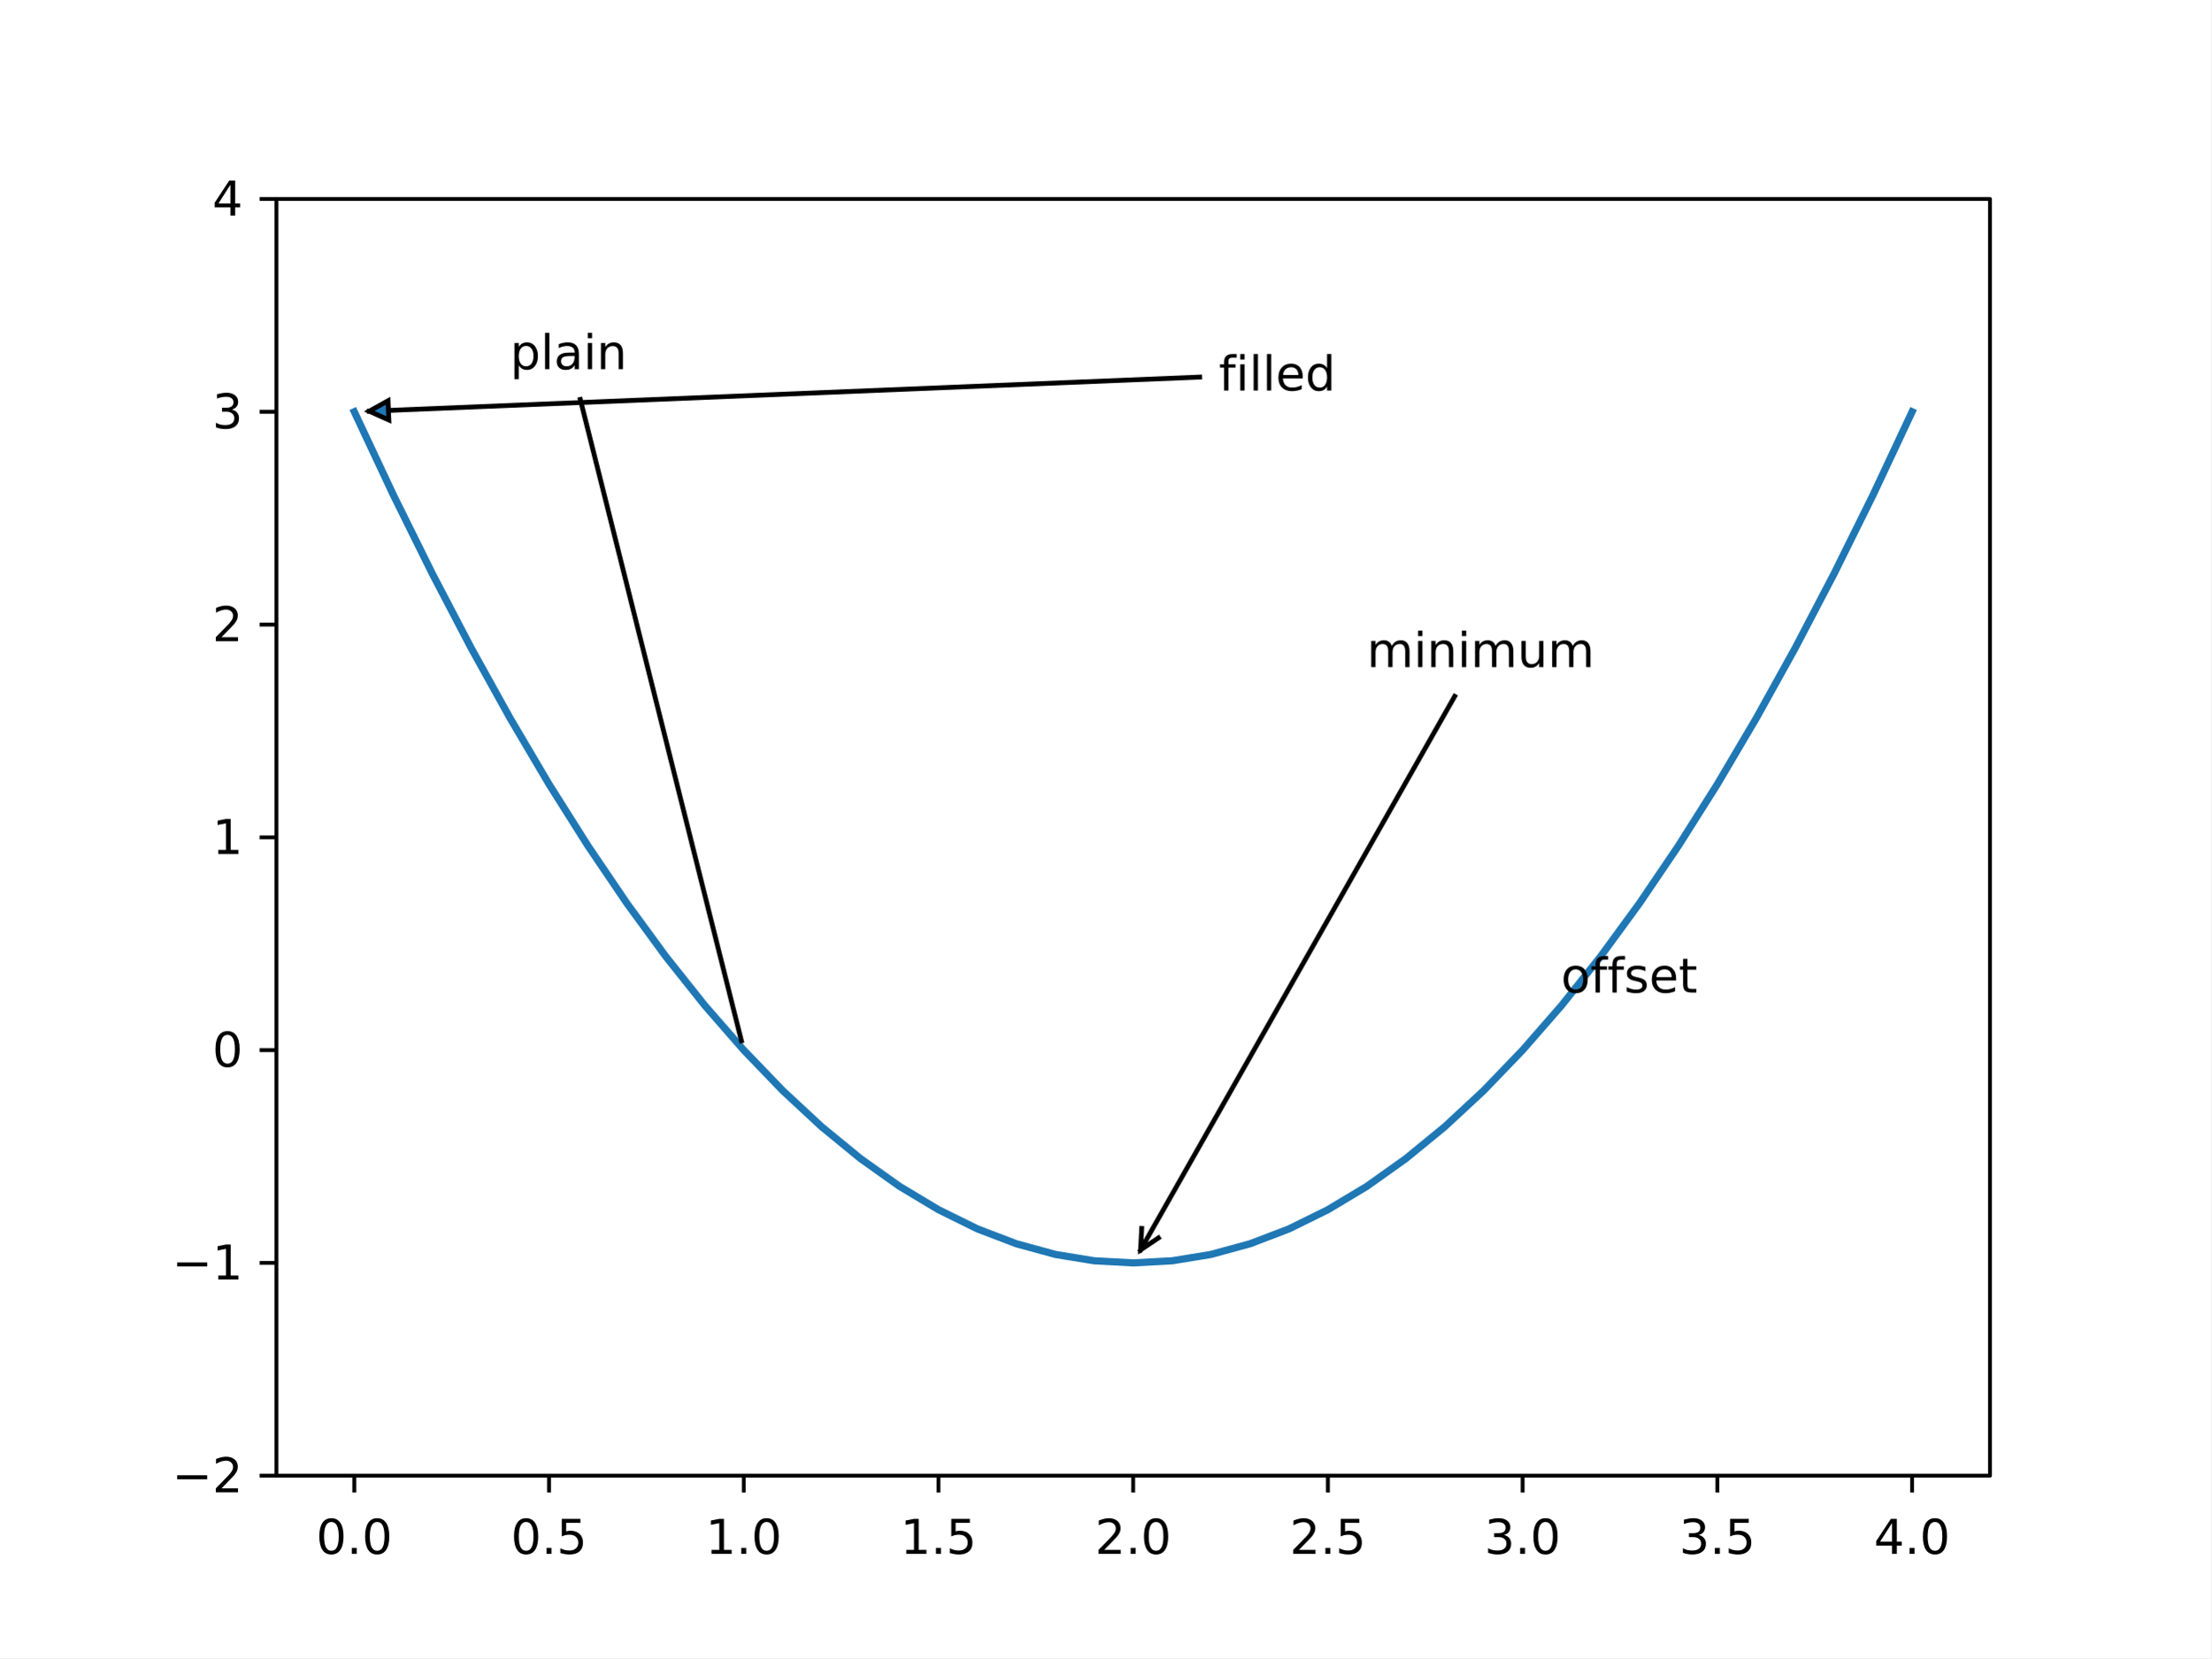
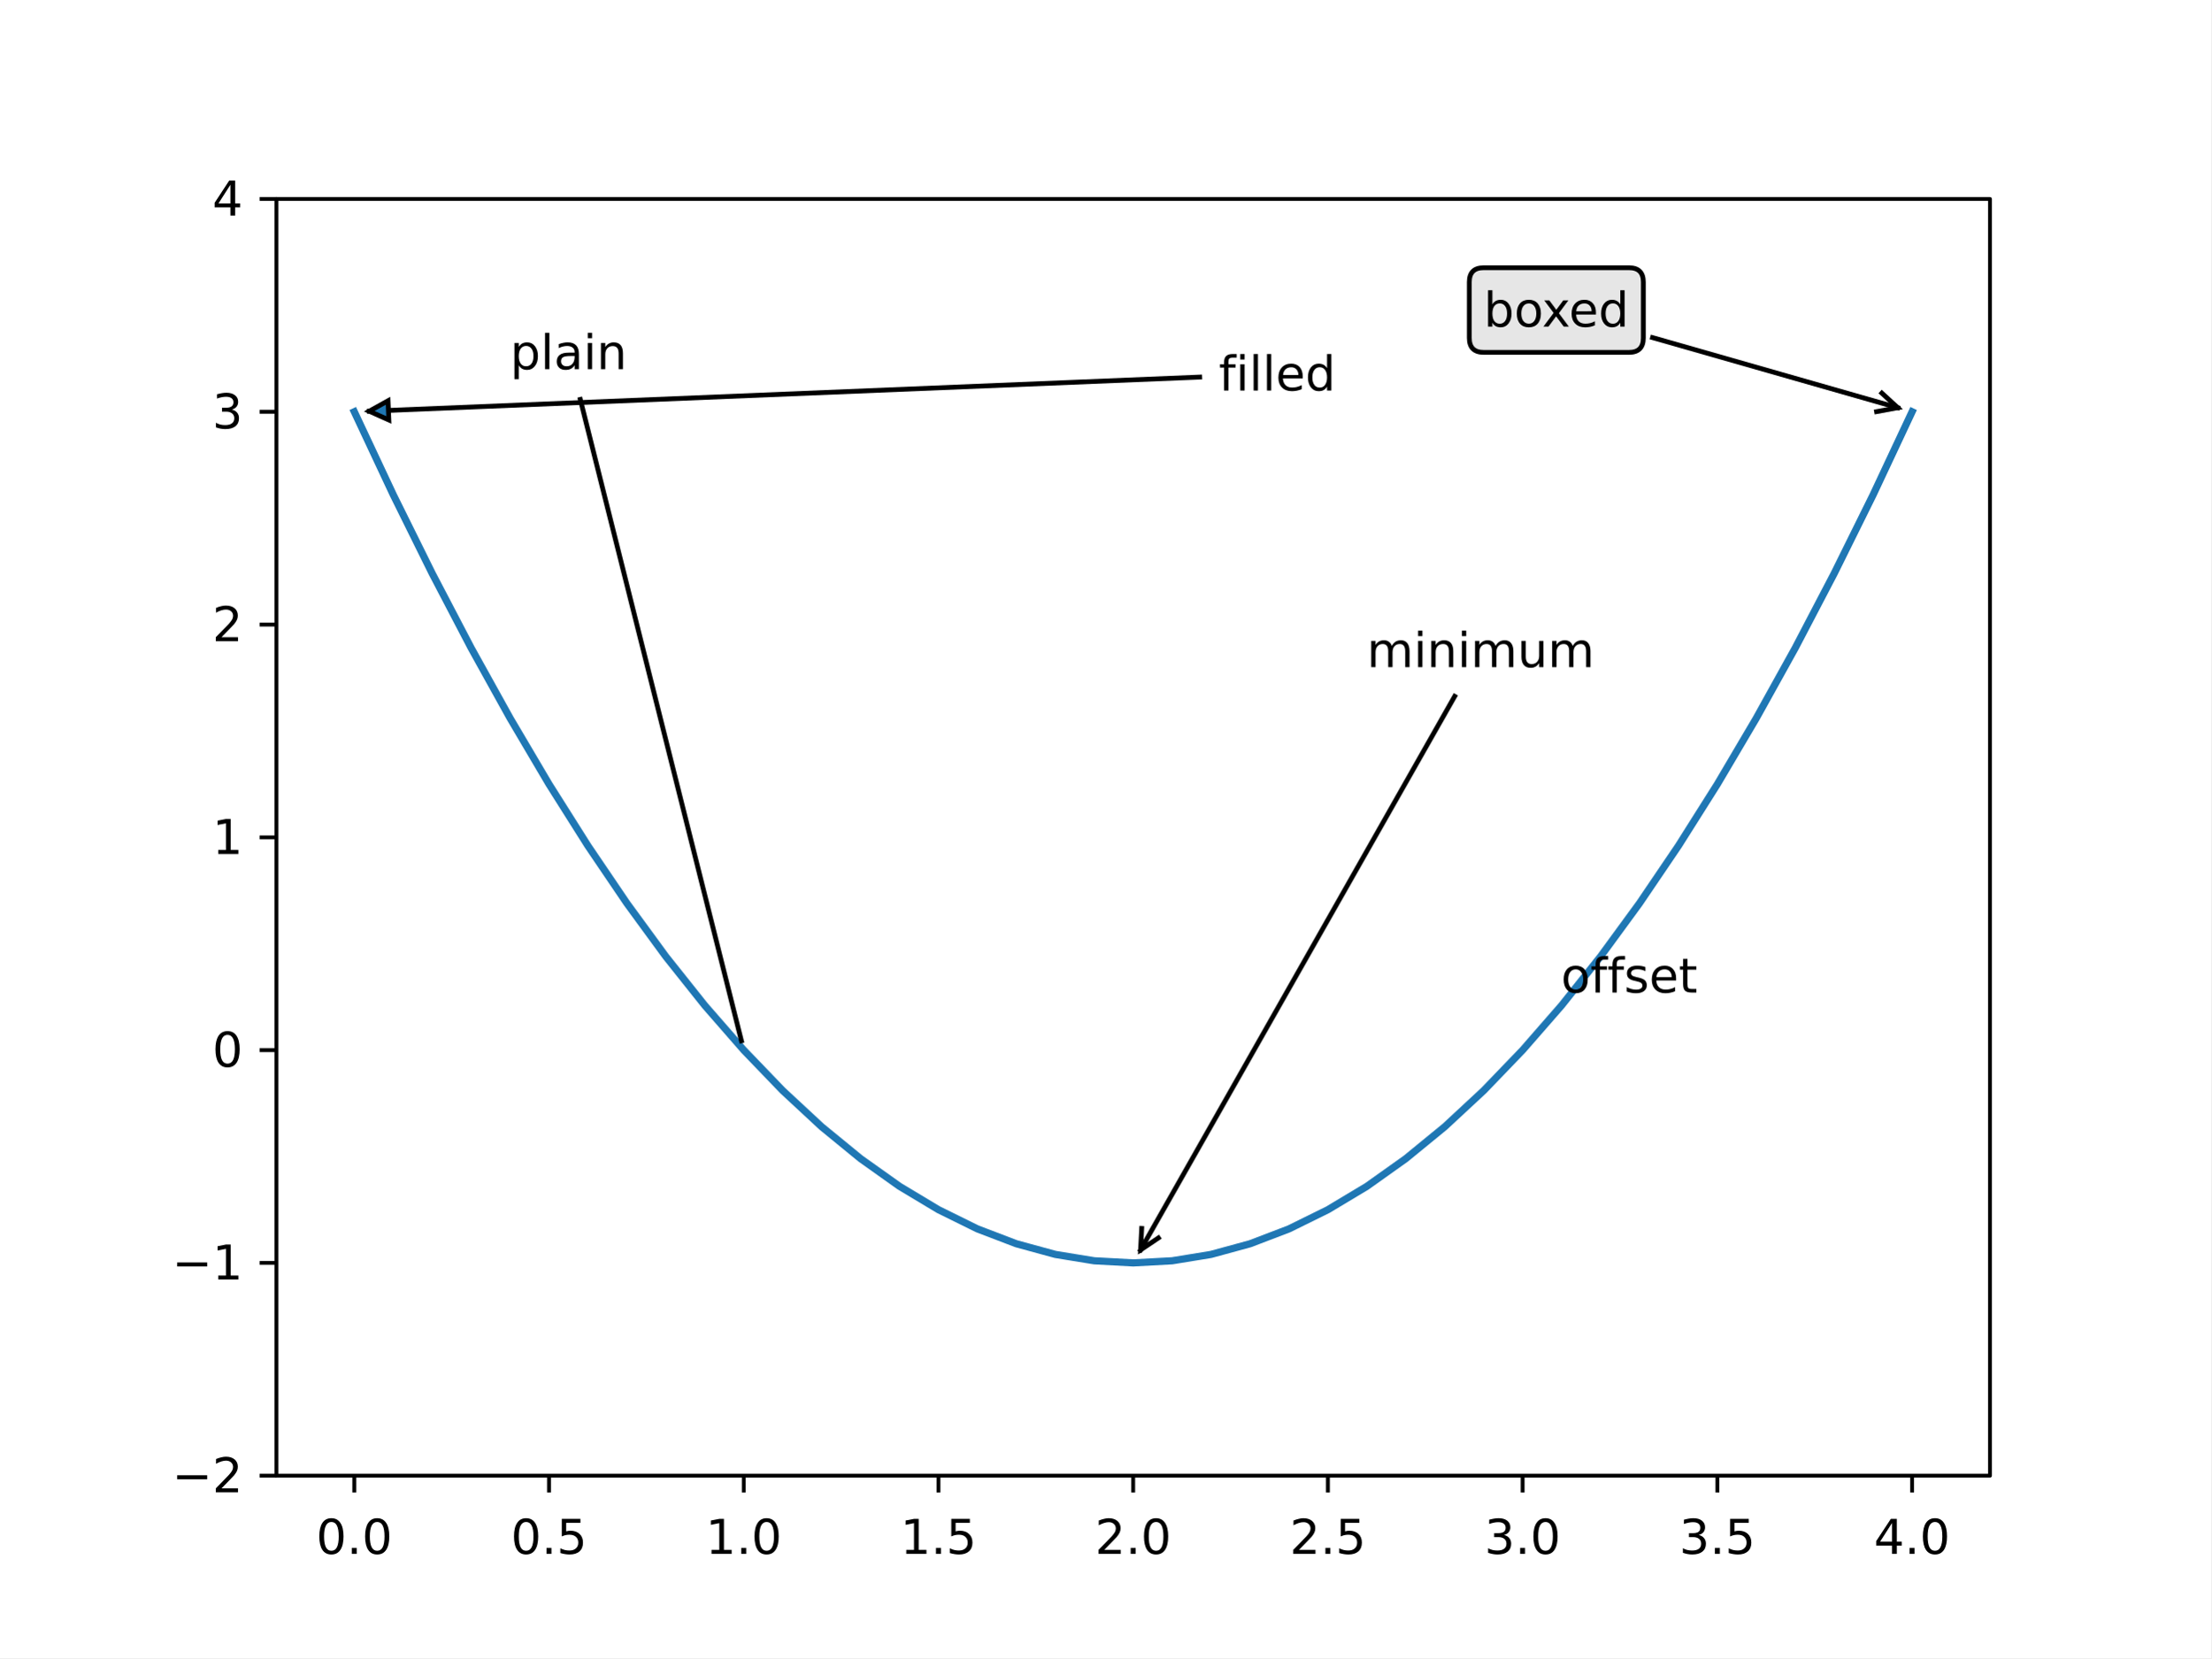
<svg xmlns="http://www.w3.org/2000/svg" width="460.8pt" height="345.6pt" viewBox="0 0 460.8 345.6" version="1.1">
  <defs>
    <clipPath id="p1">
      <rect x="57.6" y="41.47" width="357.12" height="266.11" />
    </clipPath>
  </defs>
  <g id="figure_1">
    <path d="M 0 345.6 L 460.8 345.6 L 460.8 0 L 0 0 z" fill="#ffffff" />
    <g id="axes_1">
      <path d="M 57.6 307.58 L 414.72 307.58 L 414.72 41.47 L 57.6 41.47 z" fill="#ffffff" />
      <g id="line2d_1">
        <path clip-path="url(#p1)" d="M 73.83 85.82 L 81.95 103.12 L 90.07 119.53 L 98.18 135.05 L 106.3 149.69 L 114.41 163.44 L 122.53 176.3 L 130.65 188.28 L 138.76 199.37 L 146.88 209.57 L 155 218.88 L 163.11 227.31 L 171.23 234.85 L 179.35 241.5 L 187.46 247.27 L 195.58 252.14 L 203.69 256.14 L 211.81 259.24 L 219.93 261.46 L 228.04 262.79 L 236.16 263.23 L 244.28 262.79 L 252.39 261.46 L 260.51 259.24 L 268.63 256.14 L 276.74 252.14 L 284.86 247.27 L 292.97 241.5 L 301.09 234.85 L 309.21 227.31 L 317.32 218.88 L 325.44 209.57 L 333.56 199.37 L 341.67 188.28 L 349.79 176.3 L 357.91 163.44 L 366.02 149.69 L 374.14 135.05 L 382.25 119.53 L 390.37 103.12 L 398.49 85.82" fill="none" stroke="#1f77b4" stroke-width="1.5" stroke-linecap="square" stroke-linejoin="round" />
      </g>
      <g id="annotation-arrow_1">
        <path d="M 303.16 145.14 L 237.7 260.52" fill="none" stroke="#000000" stroke-width="1" stroke-linecap="square" />
        <path d="M 241.41 258.03 L 237.7 260.52 L 237.93 256.05" fill="none" stroke="#000000" stroke-width="1" stroke-linecap="square" />
      </g>
      <g id="text_1">
        <path d="M 290.06 134.63 Q 290.4 134.02 290.86 133.73 Q 291.33 133.45 291.97 133.45 Q 292.82 133.45 293.29 134.05 Q 293.75 134.64 293.75 135.75 L 293.75 139.05 L 292.85 139.05 L 292.85 135.77 Q 292.85 134.99 292.57 134.61 Q 292.29 134.23 291.72 134.23 Q 291.02 134.23 290.62 134.69 Q 290.21 135.15 290.21 135.96 L 290.21 139.05 L 289.31 139.05 L 289.31 135.77 Q 289.31 134.98 289.03 134.61 Q 288.75 134.23 288.17 134.23 Q 287.48 134.23 287.07 134.7 Q 286.67 135.16 286.67 135.96 L 286.67 139.05 L 285.77 139.05 L 285.77 133.58 L 286.67 133.58 L 286.67 134.43 Q 286.98 133.92 287.41 133.69 Q 287.84 133.45 288.43 133.45 Q 289.02 133.45 289.44 133.75 Q 289.86 134.05 290.06 134.63 z M 295.54 133.58 L 296.44 133.58 L 296.44 139.05 L 295.54 139.05 L 295.54 133.58 M 295.54 131.45 L 296.44 131.45 L 296.44 132.59 L 295.54 132.59 L 295.54 131.45 z M 302.87 135.75 L 302.87 139.05 L 301.97 139.05 L 301.97 135.77 Q 301.97 135 301.66 134.61 Q 301.36 134.23 300.76 134.23 Q 300.03 134.23 299.61 134.69 Q 299.19 135.15 299.19 135.96 L 299.19 139.05 L 298.29 139.05 L 298.29 133.58 L 299.19 133.58 L 299.19 134.43 Q 299.51 133.93 299.95 133.69 Q 300.39 133.45 300.96 133.45 Q 301.9 133.45 302.38 134.03 Q 302.87 134.61 302.87 135.75 z M 304.66 133.58 L 305.56 133.58 L 305.56 139.05 L 304.66 139.05 L 304.66 133.58 M 304.66 131.45 L 305.56 131.45 L 305.56 132.59 L 304.66 132.59 L 304.66 131.45 z M 311.69 134.63 Q 312.03 134.02 312.5 133.73 Q 312.97 133.45 313.6 133.45 Q 314.46 133.45 314.92 134.05 Q 315.39 134.64 315.39 135.75 L 315.39 139.05 L 314.48 139.05 L 314.48 135.77 Q 314.48 134.99 314.2 134.61 Q 313.93 134.23 313.35 134.23 Q 312.66 134.23 312.25 134.69 Q 311.85 135.15 311.85 135.96 L 311.85 139.05 L 310.94 139.05 L 310.94 135.77 Q 310.94 134.98 310.66 134.61 Q 310.39 134.23 309.8 134.23 Q 309.12 134.23 308.71 134.7 Q 308.31 135.16 308.31 135.96 L 308.31 139.05 L 307.4 139.05 L 307.4 133.58 L 308.31 133.58 L 308.31 134.43 Q 308.61 133.92 309.04 133.69 Q 309.47 133.45 310.06 133.45 Q 310.66 133.45 311.07 133.75 Q 311.49 134.05 311.69 134.63 z M 317.08 136.89 L 317.08 133.58 L 317.98 133.58 L 317.98 136.85 Q 317.98 137.63 318.29 138.02 Q 318.59 138.41 319.19 138.41 Q 319.92 138.41 320.34 137.94 Q 320.77 137.48 320.77 136.68 L 320.77 133.58 L 321.66 133.58 L 321.66 139.05 L 320.77 139.05 L 320.77 138.21 Q 320.44 138.7 320 138.95 Q 319.57 139.19 319 139.19 Q 318.06 139.19 317.57 138.6 Q 317.08 138.02 317.08 136.89 M 319.35 133.45 L 319.35 133.45 z M 327.77 134.63 Q 328.11 134.02 328.58 133.73 Q 329.05 133.45 329.68 133.45 Q 330.54 133.45 331 134.05 Q 331.46 134.64 331.46 135.75 L 331.46 139.05 L 330.56 139.05 L 330.56 135.77 Q 330.56 134.99 330.28 134.61 Q 330 134.23 329.43 134.23 Q 328.74 134.23 328.33 134.69 Q 327.92 135.15 327.92 135.96 L 327.92 139.05 L 327.02 139.05 L 327.02 135.77 Q 327.02 134.98 326.74 134.61 Q 326.46 134.23 325.88 134.23 Q 325.2 134.23 324.79 134.7 Q 324.38 135.16 324.38 135.96 L 324.38 139.05 L 323.48 139.05 L 323.48 133.58 L 324.38 133.58 L 324.38 134.43 Q 324.69 133.92 325.12 133.69 Q 325.55 133.45 326.14 133.45 Q 326.74 133.45 327.15 133.75 Q 327.57 134.05 327.77 134.63 z" fill="#000000" />
      </g>
      <g id="annotation-arrow_2">
        <path d="M 250.02 78.59 L 76.95 85.7" fill="none" stroke="#000000" stroke-width="1" stroke-linecap="square" />
        <path d="M 81.03 87.53 L 76.95 85.7 L 80.86 83.53 z" fill="#1f77b4" stroke="#000000" stroke-width="1" stroke-linecap="square" />
      </g>
      <g id="text_2">
        <path d="M 257.73 73.79 L 257.73 74.54 L 256.87 74.54 Q 256.38 74.54 256.19 74.73 Q 256.01 74.93 256.01 75.44 L 256.01 75.92 L 257.49 75.92 L 257.49 76.62 L 256.01 76.62 L 256.01 81.39 L 255.1 81.39 L 255.1 76.62 L 254.25 76.62 L 254.25 75.92 L 255.1 75.92 L 255.1 75.54 Q 255.1 74.63 255.53 74.21 Q 255.95 73.79 256.88 73.79 L 257.73 73.79 z M 258.48 75.92 L 259.38 75.92 L 259.38 81.39 L 258.48 81.39 L 258.48 75.92 M 258.48 73.79 L 259.38 73.79 L 259.38 74.93 L 258.48 74.93 L 258.48 73.79 z M 261.26 73.79 L 262.16 73.79 L 262.16 81.39 L 261.26 81.39 L 261.26 73.79 z M 264.04 73.79 L 264.93 73.79 L 264.93 81.39 L 264.04 81.39 L 264.04 73.79 z M 271.49 78.43 L 271.49 78.87 L 267.36 78.87 Q 267.42 79.8 267.92 80.29 Q 268.42 80.77 269.31 80.77 Q 269.83 80.77 270.31 80.64 Q 270.8 80.51 271.28 80.26 L 271.28 81.11 Q 270.8 81.32 270.29 81.42 Q 269.78 81.53 269.26 81.53 Q 267.95 81.53 267.18 80.77 Q 266.42 80.01 266.42 78.71 Q 266.42 77.37 267.15 76.58 Q 267.87 75.79 269.1 75.79 Q 270.21 75.79 270.85 76.5 Q 271.49 77.21 271.49 78.43 M 270.59 78.17 Q 270.58 77.43 270.18 76.99 Q 269.78 76.55 269.11 76.55 Q 268.36 76.55 267.91 76.97 Q 267.46 77.4 267.39 78.17 L 270.59 78.17 z M 276.56 76.75 L 276.56 73.79 L 277.46 73.79 L 277.46 81.39 L 276.56 81.39 L 276.56 80.57 Q 276.28 81.06 275.85 81.3 Q 275.42 81.53 274.81 81.53 Q 273.82 81.53 273.2 80.74 Q 272.58 79.95 272.58 78.66 Q 272.58 77.37 273.2 76.58 Q 273.82 75.79 274.81 75.79 Q 275.42 75.79 275.85 76.03 Q 276.28 76.26 276.56 76.75 M 273.5 78.66 Q 273.5 79.65 273.91 80.22 Q 274.32 80.78 275.03 80.78 Q 275.74 80.78 276.15 80.22 Q 276.56 79.65 276.56 78.66 Q 276.56 77.67 276.15 77.11 Q 275.74 76.54 275.03 76.54 Q 274.32 76.54 273.91 77.11 Q 273.5 77.67 273.5 78.66 z" fill="#000000" />
      </g>
      <g id="annotation-arrow_3">
        <path d="M 120.93 83.25 L 154.51 216.94" fill="none" stroke="#000000" stroke-width="1" stroke-linecap="square" />
      </g>
      <g id="text_3">
        <path d="M 108.11 76.13 L 108.11 79.03 L 107.21 79.03 L 107.21 71.48 L 108.11 71.48 L 108.11 72.31 Q 108.39 71.83 108.82 71.59 Q 109.26 71.35 109.86 71.35 Q 110.85 71.35 111.47 72.14 Q 112.1 72.94 112.1 74.22 Q 112.1 75.51 111.47 76.3 Q 110.85 77.1 109.86 77.1 Q 109.26 77.1 108.82 76.86 Q 108.39 76.62 108.11 76.13 M 111.17 74.22 Q 111.17 73.23 110.76 72.67 Q 110.35 72.1 109.64 72.1 Q 108.93 72.1 108.51 72.67 Q 108.11 73.23 108.11 74.22 Q 108.11 75.22 108.51 75.78 Q 108.93 76.34 109.64 76.34 Q 110.35 76.34 110.76 75.78 Q 111.17 75.22 111.17 74.22 z M 113.59 69.36 L 114.49 69.36 L 114.49 76.95 L 113.59 76.95 L 113.59 69.36 z M 118.85 74.2 Q 117.76 74.2 117.34 74.45 Q 116.92 74.7 116.92 75.3 Q 116.92 75.78 117.24 76.06 Q 117.55 76.34 118.1 76.34 Q 118.84 76.34 119.29 75.82 Q 119.75 75.28 119.75 74.4 L 119.75 74.2 L 118.85 74.2 M 120.64 73.83 L 120.64 76.95 L 119.75 76.95 L 119.75 76.12 Q 119.44 76.62 118.98 76.86 Q 118.52 77.1 117.86 77.1 Q 117.02 77.1 116.52 76.63 Q 116.02 76.15 116.02 75.36 Q 116.02 74.44 116.64 73.97 Q 117.26 73.5 118.49 73.5 L 119.75 73.5 L 119.75 73.41 Q 119.75 72.79 119.34 72.46 Q 118.93 72.11 118.19 72.11 Q 117.72 72.11 117.28 72.23 Q 116.84 72.34 116.43 72.56 L 116.43 71.73 Q 116.92 71.54 117.38 71.45 Q 117.85 71.35 118.29 71.35 Q 119.47 71.35 120.06 71.97 Q 120.64 72.58 120.64 73.83 z M 122.49 71.48 L 123.39 71.48 L 123.39 76.95 L 122.49 76.95 L 122.49 71.48 M 122.49 69.36 L 123.39 69.36 L 123.39 70.49 L 122.49 70.49 L 122.49 69.36 z M 129.82 73.65 L 129.82 76.95 L 128.92 76.95 L 128.92 73.68 Q 128.92 72.91 128.62 72.52 Q 128.31 72.13 127.71 72.13 Q 126.98 72.13 126.56 72.6 Q 126.14 73.06 126.14 73.86 L 126.14 76.95 L 125.24 76.95 L 125.24 71.48 L 126.14 71.48 L 126.14 72.33 Q 126.46 71.84 126.9 71.6 Q 127.34 71.35 127.91 71.35 Q 128.85 71.35 129.34 71.94 Q 129.82 72.52 129.82 73.65 z" fill="#000000" />
      </g>
      <g id="text_4">
        <path d="M 328.39 202.04 Q 327.66 202.04 327.24 202.61 Q 326.82 203.17 326.82 204.15 Q 326.82 205.13 327.24 205.7 Q 327.66 206.26 328.39 206.26 Q 329.1 206.26 329.52 205.69 Q 329.94 205.13 329.94 204.15 Q 329.94 203.18 329.52 202.61 Q 329.1 202.04 328.39 202.04 M 328.39 201.28 Q 329.56 201.28 330.23 202.04 Q 330.89 202.8 330.89 204.15 Q 330.89 205.49 330.23 206.26 Q 329.56 207.02 328.39 207.02 Q 327.21 207.02 326.54 206.26 Q 325.88 205.49 325.88 204.15 Q 325.88 202.8 326.54 202.04 Q 327.21 201.28 328.39 201.28 z M 335.15 199.28 L 335.15 200.03 L 334.29 200.03 Q 333.81 200.03 333.62 200.22 Q 333.43 200.42 333.43 200.93 L 333.43 201.41 L 334.91 201.41 L 334.91 202.11 L 333.43 202.11 L 333.43 206.88 L 332.53 206.88 L 332.53 202.11 L 331.67 202.11 L 331.67 201.41 L 332.53 201.41 L 332.53 201.03 Q 332.53 200.12 332.96 199.7 Q 333.38 199.28 334.3 199.28 L 335.15 199.28 z M 338.67 199.28 L 338.67 200.03 L 337.81 200.03 Q 337.33 200.03 337.14 200.22 Q 336.95 200.42 336.95 200.93 L 336.95 201.41 L 338.43 201.41 L 338.43 202.11 L 336.95 202.11 L 336.95 206.88 L 336.05 206.88 L 336.05 202.11 L 335.19 202.11 L 335.19 201.41 L 336.05 201.41 L 336.05 201.03 Q 336.05 200.12 336.48 199.7 Q 336.9 199.28 337.82 199.28 L 338.67 199.28 z M 342.91 201.57 L 342.91 202.42 Q 342.53 202.23 342.12 202.13 Q 341.71 202.03 341.27 202.03 Q 340.6 202.03 340.27 202.24 Q 339.93 202.44 339.93 202.85 Q 339.93 203.16 340.17 203.34 Q 340.41 203.52 341.13 203.68 L 341.44 203.75 Q 342.4 203.96 342.8 204.33 Q 343.2 204.7 343.2 205.37 Q 343.2 206.13 342.6 206.58 Q 342 207.02 340.94 207.02 Q 340.5 207.02 340.03 206.94 Q 339.55 206.85 339.02 206.68 L 339.02 205.75 Q 339.52 206.01 340.01 206.14 Q 340.49 206.27 340.96 206.27 Q 341.6 206.27 341.94 206.05 Q 342.28 205.84 342.28 205.44 Q 342.28 205.07 342.03 204.88 Q 341.79 204.68 340.95 204.5 L 340.64 204.43 Q 339.81 204.25 339.43 203.89 Q 339.06 203.53 339.06 202.89 Q 339.06 202.12 339.61 201.7 Q 340.16 201.28 341.16 201.28 Q 341.66 201.28 342.1 201.35 Q 342.54 201.43 342.91 201.57 z M 349.31 203.92 L 349.31 204.36 L 345.18 204.36 Q 345.24 205.29 345.74 205.78 Q 346.24 206.26 347.14 206.26 Q 347.65 206.26 348.14 206.13 Q 348.62 206.01 349.1 205.75 L 349.1 206.6 Q 348.62 206.81 348.11 206.91 Q 347.6 207.02 347.08 207.02 Q 345.77 207.02 345.01 206.26 Q 344.24 205.5 344.24 204.2 Q 344.24 202.86 344.97 202.07 Q 345.69 201.28 346.93 201.28 Q 348.03 201.28 348.67 201.99 Q 349.31 202.7 349.31 203.92 M 348.41 203.66 Q 348.4 202.92 348 202.48 Q 347.6 202.04 346.93 202.04 Q 346.18 202.04 345.73 202.47 Q 345.28 202.89 345.21 203.66 L 348.41 203.66 z M 351.68 199.86 L 351.68 201.41 L 353.53 201.41 L 353.53 202.11 L 351.68 202.11 L 351.68 205.08 Q 351.68 205.75 351.86 205.94 Q 352.04 206.13 352.6 206.13 L 353.53 206.13 L 353.53 206.88 L 352.6 206.88 Q 351.56 206.88 351.17 206.49 Q 350.77 206.1 350.77 205.08 L 350.77 202.11 L 350.11 202.11 L 350.11 201.41 L 350.77 201.41 L 350.77 199.86 L 351.68 199.86 z" fill="#000000" />
+       </g>
+       <g id="annotation-arrow_4">
+         <path d="M 344.4 70.36 L 395.49 84.97" fill="none" stroke="#000000" stroke-width="1" stroke-linecap="square" />
+         <path d="M 392.19 81.94 L 395.49 84.97 L 391.09 85.79" fill="none" stroke="#000000" stroke-width="1" stroke-linecap="square" />
+       </g>
+       <g id="annotation-bbox_1">
+         <path d="M 309.21 73.44 L 339.48 73.44 Q 342.48 73.44 342.48 70.44 L 342.48 58.8 Q 342.48 55.8 339.48 55.8 L 309.21 55.8 Q 306.21 55.8 306.21 58.8 L 306.21 70.44 Q 306.21 73.44 309.21 73.44 z" fill="#e6e6e6" stroke="#000000" stroke-width="1" stroke-linejoin="round" />
+       </g>
+       <g id="text_5">
+         <path d="M 314.08 65.35 Q 314.08 64.36 313.67 63.8 Q 313.26 63.23 312.55 63.23 Q 311.83 63.23 311.42 63.8 Q 311.02 64.36 311.02 65.35 Q 311.02 66.34 311.42 66.91 Q 311.83 67.47 312.55 67.47 Q 313.26 67.47 313.67 66.91 Q 314.08 66.34 314.08 65.35 M 311.02 63.44 Q 311.3 62.96 311.73 62.72 Q 312.17 62.48 312.77 62.48 Q 313.76 62.48 314.38 63.27 Q 315.01 64.06 315.01 65.35 Q 315.01 66.64 314.38 67.43 Q 313.76 68.22 312.77 68.22 Q 312.17 68.22 311.73 67.99 Q 311.3 67.75 311.02 67.26 L 311.02 68.08 L 310.12 68.08 L 310.12 60.49 L 311.02 60.49 L 311.02 63.44 z M 318.62 63.24 Q 317.89 63.24 317.47 63.81 Q 317.05 64.37 317.05 65.35 Q 317.05 66.34 317.47 66.9 Q 317.89 67.46 318.62 67.46 Q 319.33 67.46 319.75 66.9 Q 320.17 66.33 320.17 65.35 Q 320.17 64.38 319.75 63.82 Q 319.33 63.24 318.62 63.24 M 318.62 62.48 Q 319.79 62.48 320.46 63.24 Q 321.13 64.01 321.13 65.35 Q 321.13 66.7 320.46 67.46 Q 319.79 68.22 318.62 68.22 Q 317.44 68.22 316.77 67.46 Q 316.11 66.7 316.11 65.35 Q 316.11 64.01 316.77 63.24 Q 317.44 62.48 318.62 62.48 z M 326.85 62.61 L 324.88 65.28 L 326.96 68.08 L 325.9 68.08 L 324.3 65.93 L 322.71 68.08 L 321.65 68.08 L 323.78 65.22 L 321.83 62.61 L 322.89 62.61 L 324.34 64.56 L 325.79 62.61 L 326.85 62.61 z M 332.6 65.12 L 332.6 65.56 L 328.47 65.56 Q 328.52 66.49 329.02 66.98 Q 329.52 67.46 330.42 67.46 Q 330.94 67.46 331.42 67.34 Q 331.91 67.21 332.39 66.96 L 332.39 67.8 Q 331.9 68.01 331.39 68.12 Q 330.89 68.22 330.36 68.22 Q 329.06 68.22 328.29 67.46 Q 327.53 66.7 327.53 65.4 Q 327.53 64.06 328.25 63.27 Q 328.98 62.48 330.21 62.48 Q 331.31 62.48 331.95 63.2 Q 332.6 63.9 332.6 65.12 M 331.7 64.86 Q 331.69 64.12 331.28 63.68 Q 330.88 63.24 330.22 63.24 Q 329.47 63.24 329.01 63.67 Q 328.56 64.09 328.49 64.87 L 331.7 64.86 z M 337.67 63.44 L 337.67 60.49 L 338.57 60.49 L 338.57 68.08 L 337.67 68.08 L 337.67 67.26 Q 337.39 67.75 336.95 67.99 Q 336.52 68.22 335.92 68.22 Q 334.93 68.22 334.3 67.43 Q 333.68 66.64 333.68 65.35 Q 333.68 64.06 334.3 63.27 Q 334.93 62.48 335.92 62.48 Q 336.52 62.48 336.95 62.72 Q 337.39 62.96 337.67 63.44 M 334.61 65.35 Q 334.61 66.34 335.01 66.91 Q 335.42 67.47 336.14 67.47 Q 336.85 67.47 337.26 66.91 Q 337.67 66.34 337.67 65.35 Q 337.67 64.36 337.26 63.8 Q 336.85 63.23 336.14 63.23 Q 335.42 63.23 335.01 63.8 Q 334.61 64.36 334.61 65.35 z" fill="#000000" />
      </g>
      <g id="spines_1">
        <path d="M 57.6 307.58 L 414.72 307.58 L 414.72 41.47 L 57.6 41.47 z" fill="none" stroke="#000000" stroke-width="0.8" stroke-linecap="square" stroke-linejoin="round" />
      </g>
      <g id="xtick_1">
        <path d="M 73.83 307.58 L 73.83 311.08" fill="none" stroke="#000000" stroke-width="0.8" stroke-linejoin="round" />
        <path d="M 69.06 317.23 Q 68.3 317.23 67.91 317.98 Q 67.53 318.72 67.53 320.23 Q 67.53 321.73 67.91 322.48 Q 68.3 323.23 69.06 323.23 Q 69.83 323.23 70.21 322.48 Q 70.59 321.73 70.59 320.23 Q 70.59 318.72 70.21 317.98 Q 69.83 317.23 69.06 317.23 M 69.06 316.44 Q 70.29 316.44 70.93 317.42 Q 71.58 318.38 71.58 320.23 Q 71.58 322.07 70.93 323.04 Q 70.29 324.01 69.06 324.01 Q 67.83 324.01 67.18 323.04 Q 66.54 322.07 66.54 320.23 Q 66.54 318.38 67.18 317.42 Q 67.83 316.44 69.06 316.44 z M 73.31 322.63 L 74.34 322.63 L 74.34 323.87 L 73.31 323.87 L 73.31 322.63 z M 78.6 317.23 Q 77.84 317.23 77.45 317.98 Q 77.07 318.72 77.07 320.23 Q 77.07 321.73 77.45 322.48 Q 77.84 323.23 78.6 323.23 Q 79.37 323.23 79.75 322.48 Q 80.13 321.73 80.13 320.23 Q 80.13 318.72 79.75 317.98 Q 79.37 317.23 78.6 317.23 M 78.6 316.44 Q 79.83 316.44 80.47 317.42 Q 81.12 318.38 81.12 320.23 Q 81.12 322.07 80.47 323.04 Q 79.83 324.01 78.6 324.01 Q 77.38 324.01 76.73 323.04 Q 76.08 322.07 76.08 320.23 Q 76.08 318.38 76.73 317.42 Q 77.38 316.44 78.6 316.44 z" fill="#000000" />
        <path d="M 114.41 307.58 L 114.41 311.08" fill="none" stroke="#000000" stroke-width="0.8" stroke-linejoin="round" />
        <path d="M 109.64 317.23 Q 108.88 317.23 108.49 317.98 Q 108.11 318.72 108.11 320.23 Q 108.11 321.73 108.49 322.48 Q 108.88 323.23 109.64 323.23 Q 110.41 323.23 110.79 322.48 Q 111.17 321.73 111.17 320.23 Q 111.17 318.72 110.79 317.98 Q 110.41 317.23 109.64 317.23 M 109.64 316.44 Q 110.87 316.44 111.51 317.42 Q 112.16 318.38 112.16 320.23 Q 112.16 322.07 111.51 323.04 Q 110.87 324.01 109.64 324.01 Q 108.42 324.01 107.77 323.04 Q 107.12 322.07 107.12 320.23 Q 107.12 318.38 107.77 317.42 Q 108.42 316.44 109.64 316.44 z M 113.89 322.63 L 114.92 322.63 L 114.92 323.87 L 113.89 323.87 L 113.89 322.63 z M 117.08 316.58 L 120.96 316.58 L 120.96 317.41 L 117.99 317.41 L 117.99 319.19 Q 118.2 319.12 118.42 319.09 Q 118.63 319.05 118.85 319.05 Q 120.07 319.05 120.78 319.72 Q 121.49 320.38 121.49 321.53 Q 121.49 322.7 120.76 323.36 Q 120.03 324.01 118.69 324.01 Q 118.24 324.01 117.76 323.93 Q 117.28 323.85 116.78 323.7 L 116.78 322.7 Q 117.21 322.94 117.68 323.06 Q 118.15 323.18 118.67 323.18 Q 119.52 323.18 120.01 322.73 Q 120.51 322.29 120.51 321.53 Q 120.51 320.77 120.01 320.32 Q 119.52 319.88 118.67 319.88 Q 118.28 319.88 117.88 319.96 Q 117.49 320.05 117.08 320.24 L 117.08 316.58 z" fill="#000000" />
        <path d="M 155 307.58 L 155 311.08" fill="none" stroke="#000000" stroke-width="0.8" stroke-linejoin="round" />
        <path d="M 148.28 323.04 L 149.9 323.04 L 149.9 317.47 L 148.14 317.83 L 148.14 316.93 L 149.89 316.58 L 150.87 316.58 L 150.87 323.04 L 152.48 323.04 L 152.48 323.87 L 148.28 323.87 L 148.28 323.04 z M 154.48 322.63 L 155.51 322.63 L 155.51 323.87 L 154.48 323.87 L 154.48 322.63 z M 159.76 317.23 Q 159 317.23 158.62 317.98 Q 158.24 318.72 158.24 320.23 Q 158.24 321.73 158.62 322.48 Q 159 323.23 159.76 323.23 Q 160.53 323.23 160.91 322.48 Q 161.3 321.73 161.3 320.23 Q 161.3 318.72 160.91 317.98 Q 160.53 317.23 159.76 317.23 M 159.76 316.44 Q 160.99 316.44 161.63 317.42 Q 162.28 318.38 162.28 320.23 Q 162.28 322.07 161.63 323.04 Q 160.99 324.01 159.76 324.01 Q 158.54 324.01 157.89 323.04 Q 157.24 322.07 157.24 320.23 Q 157.24 318.38 157.89 317.42 Q 158.54 316.44 159.76 316.44 z" fill="#000000" />
        <path d="M 195.58 307.58 L 195.58 311.08" fill="none" stroke="#000000" stroke-width="0.8" stroke-linejoin="round" />
        <path d="M 188.87 323.04 L 190.48 323.04 L 190.48 317.47 L 188.73 317.83 L 188.73 316.93 L 190.47 316.58 L 191.45 316.58 L 191.45 323.04 L 193.07 323.04 L 193.07 323.87 L 188.87 323.87 L 188.87 323.04 z M 195.06 322.63 L 196.09 322.63 L 196.09 323.87 L 195.06 323.87 L 195.06 322.63 z M 198.25 316.58 L 202.12 316.58 L 202.12 317.41 L 199.15 317.41 L 199.15 319.19 Q 199.36 319.12 199.58 319.09 Q 199.79 319.05 200.01 319.05 Q 201.23 319.05 201.94 319.72 Q 202.66 320.38 202.66 321.53 Q 202.66 322.7 201.92 323.36 Q 201.19 324.01 199.86 324.01 Q 199.4 324.01 198.92 323.93 Q 198.45 323.85 197.94 323.7 L 197.94 322.7 Q 198.38 322.94 198.85 323.06 Q 199.32 323.18 199.84 323.18 Q 200.68 323.18 201.18 322.73 Q 201.67 322.29 201.67 321.53 Q 201.67 320.77 201.18 320.32 Q 200.68 319.88 199.84 319.88 Q 199.44 319.88 199.05 319.96 Q 198.66 320.05 198.25 320.24 L 198.25 316.58 z" fill="#000000" />
        <path d="M 236.16 307.58 L 236.16 311.08" fill="none" stroke="#000000" stroke-width="0.8" stroke-linejoin="round" />
        <path d="M 230.13 323.04 L 233.57 323.04 L 233.57 323.87 L 228.94 323.87 L 228.94 323.04 Q 229.5 322.46 230.47 321.48 Q 231.44 320.5 231.69 320.21 Q 232.16 319.68 232.35 319.32 Q 232.54 318.94 232.54 318.59 Q 232.54 318.01 232.13 317.64 Q 231.72 317.27 231.07 317.27 Q 230.61 317.27 230.09 317.44 Q 229.58 317.6 228.99 317.92 L 228.99 316.93 Q 229.59 316.69 230.1 316.57 Q 230.62 316.44 231.05 316.44 Q 232.18 316.44 232.86 317.01 Q 233.53 317.58 233.53 318.52 Q 233.53 318.97 233.36 319.38 Q 233.19 319.78 232.75 320.33 Q 232.63 320.47 231.97 321.15 Q 231.32 321.82 230.13 323.04 z M 235.64 322.63 L 236.67 322.63 L 236.67 323.87 L 235.64 323.87 L 235.64 322.63 z M 240.93 317.23 Q 240.17 317.23 239.78 317.98 Q 239.4 318.72 239.4 320.23 Q 239.4 321.73 239.78 322.48 Q 240.17 323.23 240.93 323.23 Q 241.69 323.23 242.08 322.48 Q 242.46 321.73 242.46 320.23 Q 242.46 318.72 242.08 317.98 Q 241.69 317.23 240.93 317.23 M 240.93 316.44 Q 242.15 316.44 242.8 317.42 Q 243.45 318.38 243.45 320.23 Q 243.45 322.07 242.8 323.04 Q 242.15 324.01 240.93 324.01 Q 239.7 324.01 239.05 323.04 Q 238.41 322.07 238.41 320.23 Q 238.41 318.38 239.05 317.42 Q 239.7 316.44 240.93 316.44 z" fill="#000000" />
        <path d="M 276.74 307.58 L 276.74 311.08" fill="none" stroke="#000000" stroke-width="0.8" stroke-linejoin="round" />
        <path d="M 270.71 323.04 L 274.15 323.04 L 274.15 323.87 L 269.52 323.87 L 269.52 323.04 Q 270.08 322.46 271.05 321.48 Q 272.02 320.5 272.27 320.21 Q 272.75 319.68 272.93 319.32 Q 273.12 318.94 273.12 318.59 Q 273.12 318.01 272.71 317.64 Q 272.31 317.27 271.65 317.27 Q 271.19 317.27 270.67 317.44 Q 270.16 317.6 269.57 317.92 L 269.57 316.93 Q 270.17 316.69 270.68 316.57 Q 271.2 316.44 271.63 316.44 Q 272.76 316.44 273.44 317.01 Q 274.11 317.58 274.11 318.52 Q 274.11 318.97 273.94 319.38 Q 273.78 319.78 273.33 320.33 Q 273.21 320.47 272.55 321.15 Q 271.9 321.82 270.71 323.04 z M 276.22 322.63 L 277.25 322.63 L 277.25 323.87 L 276.22 323.87 L 276.22 322.63 z M 279.41 316.58 L 283.28 316.58 L 283.28 317.41 L 280.31 317.41 L 280.31 319.19 Q 280.53 319.12 280.74 319.09 Q 280.96 319.05 281.17 319.05 Q 282.39 319.05 283.11 319.72 Q 283.82 320.38 283.82 321.53 Q 283.82 322.7 283.09 323.36 Q 282.35 324.01 281.02 324.01 Q 280.56 324.01 280.08 323.93 Q 279.61 323.85 279.1 323.7 L 279.1 322.7 Q 279.54 322.94 280.01 323.06 Q 280.48 323.18 281 323.18 Q 281.85 323.18 282.34 322.73 Q 282.83 322.29 282.83 321.53 Q 282.83 320.77 282.34 320.32 Q 281.85 319.88 281 319.88 Q 280.61 319.88 280.21 319.96 Q 279.82 320.05 279.41 320.24 L 279.41 316.58 z" fill="#000000" />
        <path d="M 317.32 307.58 L 317.32 311.08" fill="none" stroke="#000000" stroke-width="0.8" stroke-linejoin="round" />
        <path d="M 313.43 319.94 Q 314.14 320.09 314.53 320.57 Q 314.93 321.04 314.93 321.75 Q 314.93 322.83 314.19 323.42 Q 313.45 324.01 312.08 324.01 Q 311.62 324.01 311.13 323.92 Q 310.65 323.83 310.13 323.65 L 310.13 322.69 Q 310.54 322.93 311.03 323.06 Q 311.52 323.18 312.05 323.18 Q 312.98 323.18 313.46 322.81 Q 313.95 322.45 313.95 321.75 Q 313.95 321.1 313.5 320.74 Q 313.05 320.38 312.24 320.38 L 311.39 320.38 L 311.39 319.56 L 312.28 319.56 Q 313.01 319.56 313.4 319.28 Q 313.78 318.98 313.78 318.44 Q 313.78 317.88 313.38 317.58 Q 312.99 317.27 312.24 317.27 Q 311.84 317.27 311.37 317.36 Q 310.91 317.45 310.35 317.64 L 310.35 316.76 Q 310.91 316.6 311.4 316.52 Q 311.9 316.44 312.33 316.44 Q 313.45 316.44 314.11 316.96 Q 314.76 317.46 314.76 318.33 Q 314.76 318.94 314.42 319.36 Q 314.07 319.77 313.43 319.94 z M 316.8 322.63 L 317.83 322.63 L 317.83 323.87 L 316.8 323.87 L 316.8 322.63 z M 322.09 317.23 Q 321.33 317.23 320.94 317.98 Q 320.56 318.72 320.56 320.23 Q 320.56 321.73 320.94 322.48 Q 321.33 323.23 322.09 323.23 Q 322.86 323.23 323.24 322.48 Q 323.62 321.73 323.62 320.23 Q 323.62 318.72 323.24 317.98 Q 322.86 317.23 322.09 317.23 M 322.09 316.44 Q 323.32 316.44 323.96 317.42 Q 324.61 318.38 324.61 320.23 Q 324.61 322.07 323.96 323.04 Q 323.32 324.01 322.09 324.01 Q 320.87 324.01 320.22 323.04 Q 319.57 322.07 319.57 320.23 Q 319.57 318.38 320.22 317.42 Q 320.87 316.44 322.09 316.44 z" fill="#000000" />
        <path d="M 357.91 307.58 L 357.91 311.08" fill="none" stroke="#000000" stroke-width="0.8" stroke-linejoin="round" />
        <path d="M 354.01 319.94 Q 354.72 320.09 355.11 320.57 Q 355.52 321.04 355.52 321.75 Q 355.52 322.83 354.77 323.42 Q 354.03 324.01 352.66 324.01 Q 352.2 324.01 351.72 323.92 Q 351.23 323.83 350.72 323.65 L 350.72 322.69 Q 351.13 322.93 351.61 323.06 Q 352.1 323.18 352.63 323.18 Q 353.56 323.18 354.05 322.81 Q 354.53 322.45 354.53 321.75 Q 354.53 321.1 354.08 320.74 Q 353.63 320.38 352.82 320.38 L 351.98 320.38 L 351.98 319.56 L 352.86 319.56 Q 353.59 319.56 353.98 319.28 Q 354.36 318.98 354.36 318.44 Q 354.36 317.88 353.96 317.58 Q 353.57 317.27 352.82 317.27 Q 352.42 317.27 351.96 317.36 Q 351.49 317.45 350.94 317.64 L 350.94 316.76 Q 351.5 316.6 351.99 316.52 Q 352.48 316.44 352.91 316.44 Q 354.04 316.44 354.69 316.96 Q 355.34 317.46 355.34 318.33 Q 355.34 318.94 355 319.36 Q 354.65 319.77 354.01 319.94 z M 357.39 322.63 L 358.42 322.63 L 358.42 323.87 L 357.39 323.87 L 357.39 322.63 z M 360.57 316.58 L 364.45 316.58 L 364.45 317.41 L 361.48 317.41 L 361.48 319.19 Q 361.69 319.12 361.91 319.09 Q 362.12 319.05 362.34 319.05 Q 363.56 319.05 364.27 319.72 Q 364.98 320.38 364.98 321.53 Q 364.98 322.7 364.25 323.36 Q 363.52 324.01 362.19 324.01 Q 361.73 324.01 361.25 323.93 Q 360.77 323.85 360.27 323.7 L 360.27 322.7 Q 360.71 322.94 361.17 323.06 Q 361.64 323.18 362.17 323.18 Q 363.01 323.18 363.5 322.73 Q 364 322.29 364 321.53 Q 364 320.77 363.5 320.32 Q 363.01 319.88 362.17 319.88 Q 361.77 319.88 361.37 319.96 Q 360.98 320.05 360.57 320.24 L 360.57 316.58 z" fill="#000000" />
        <path d="M 398.49 307.58 L 398.49 311.08" fill="none" stroke="#000000" stroke-width="0.8" stroke-linejoin="round" />
        <path d="M 394.31 317.44 L 391.82 321.33 L 394.31 321.33 L 394.31 317.44 M 394.06 316.58 L 395.3 316.58 L 395.3 321.33 L 396.34 321.33 L 396.34 322.15 L 395.3 322.15 L 395.3 323.87 L 394.31 323.87 L 394.31 322.15 L 391.02 322.15 L 391.02 321.2 L 394.06 316.58 z M 397.97 322.63 L 399 322.63 L 399 323.87 L 397.97 323.87 L 397.97 322.63 z M 403.26 317.23 Q 402.49 317.23 402.11 317.98 Q 401.73 318.72 401.73 320.23 Q 401.73 321.73 402.11 322.48 Q 402.49 323.23 403.26 323.23 Q 404.02 323.23 404.4 322.48 Q 404.79 321.73 404.79 320.23 Q 404.79 318.72 404.4 317.98 Q 404.02 317.23 403.26 317.23 M 403.26 316.44 Q 404.48 316.44 405.13 317.42 Q 405.77 318.38 405.77 320.23 Q 405.77 322.07 405.13 323.04 Q 404.48 324.01 403.26 324.01 Q 402.03 324.01 401.38 323.04 Q 400.74 322.07 400.74 320.23 Q 400.74 318.38 401.38 317.42 Q 402.03 316.44 403.26 316.44 z" fill="#000000" />
      </g>
      <g id="ytick_1">
        <path d="M 57.6 307.58 L 54.1 307.58" fill="none" stroke="#000000" stroke-width="0.8" stroke-linejoin="round" />
        <path d="M 36.92 307.5 L 43.18 307.5 L 43.18 308.33 L 36.92 308.33 L 36.92 307.5 z M 46.16 310.22 L 49.6 310.22 L 49.6 311.05 L 44.97 311.05 L 44.97 310.22 Q 45.53 309.63 46.5 308.66 Q 47.47 307.68 47.72 307.39 Q 48.19 306.86 48.38 306.5 Q 48.57 306.12 48.57 305.77 Q 48.57 305.19 48.16 304.82 Q 47.75 304.45 47.1 304.45 Q 46.64 304.45 46.12 304.62 Q 45.6 304.78 45.02 305.1 L 45.02 304.11 Q 45.61 303.87 46.13 303.75 Q 46.65 303.62 47.08 303.62 Q 48.21 303.62 48.89 304.19 Q 49.56 304.76 49.56 305.7 Q 49.56 306.15 49.39 306.56 Q 49.22 306.96 48.78 307.51 Q 48.66 307.65 48 308.33 Q 47.35 309 46.16 310.22 z" fill="#000000" />
        <path d="M 57.6 263.23 L 54.1 263.23" fill="none" stroke="#000000" stroke-width="0.8" stroke-linejoin="round" />
        <path d="M 36.92 263.14 L 43.18 263.14 L 43.18 263.97 L 36.92 263.97 L 36.92 263.14 z M 45.48 265.86 L 47.09 265.86 L 47.09 260.3 L 45.34 260.65 L 45.34 259.76 L 47.08 259.4 L 48.07 259.4 L 48.07 265.86 L 49.68 265.86 L 49.68 266.69 L 45.48 266.69 L 45.48 265.86 z" fill="#000000" />
        <path d="M 57.6 218.88 L 54.1 218.88" fill="none" stroke="#000000" stroke-width="0.8" stroke-linejoin="round" />
        <path d="M 47.42 215.7 Q 46.65 215.7 46.27 216.45 Q 45.89 217.2 45.89 218.7 Q 45.89 220.2 46.27 220.96 Q 46.65 221.7 47.42 221.7 Q 48.18 221.7 48.56 220.96 Q 48.95 220.2 48.95 218.7 Q 48.95 217.2 48.56 216.45 Q 48.18 215.7 47.42 215.7 M 47.42 214.92 Q 48.64 214.92 49.29 215.89 Q 49.94 216.86 49.94 218.7 Q 49.94 220.55 49.29 221.52 Q 48.64 222.48 47.42 222.48 Q 46.19 222.48 45.54 221.52 Q 44.9 220.55 44.9 218.7 Q 44.9 216.86 45.54 215.89 Q 46.19 214.92 47.42 214.92 z" fill="#000000" />
        <path d="M 57.6 174.53 L 54.1 174.53" fill="none" stroke="#000000" stroke-width="0.8" stroke-linejoin="round" />
        <path d="M 45.48 177.16 L 47.09 177.16 L 47.09 171.6 L 45.34 171.95 L 45.34 171.05 L 47.08 170.7 L 48.07 170.7 L 48.07 177.16 L 49.68 177.16 L 49.68 177.99 L 45.48 177.99 L 45.48 177.16 z" fill="#000000" />
        <path d="M 57.6 130.18 L 54.1 130.18" fill="none" stroke="#000000" stroke-width="0.8" stroke-linejoin="round" />
        <path d="M 46.16 132.81 L 49.6 132.81 L 49.6 133.64 L 44.97 133.64 L 44.97 132.81 Q 45.53 132.23 46.5 131.25 Q 47.47 130.27 47.72 129.99 Q 48.19 129.45 48.38 129.09 Q 48.57 128.72 48.57 128.36 Q 48.57 127.78 48.16 127.41 Q 47.75 127.05 47.1 127.05 Q 46.64 127.05 46.12 127.21 Q 45.6 127.37 45.02 127.7 L 45.02 126.7 Q 45.61 126.46 46.13 126.34 Q 46.65 126.22 47.08 126.22 Q 48.21 126.22 48.89 126.78 Q 49.56 127.35 49.56 128.3 Q 49.56 128.75 49.39 129.15 Q 49.22 129.55 48.78 130.1 Q 48.66 130.24 48 130.92 Q 47.35 131.59 46.16 132.81 z" fill="#000000" />
        <path d="M 57.6 85.82 L 54.1 85.82" fill="none" stroke="#000000" stroke-width="0.8" stroke-linejoin="round" />
        <path d="M 48.3 85.36 Q 49 85.51 49.4 85.99 Q 49.8 86.46 49.8 87.17 Q 49.8 88.25 49.06 88.84 Q 48.31 89.43 46.95 89.43 Q 46.49 89.43 46 89.34 Q 45.52 89.25 45 89.07 L 45 88.11 Q 45.41 88.35 45.9 88.48 Q 46.39 88.6 46.92 88.6 Q 47.85 88.6 48.33 88.23 Q 48.82 87.87 48.82 87.17 Q 48.82 86.52 48.36 86.16 Q 47.91 85.79 47.11 85.79 L 46.26 85.79 L 46.26 84.98 L 47.15 84.98 Q 47.88 84.98 48.26 84.7 Q 48.65 84.4 48.65 83.86 Q 48.65 83.29 48.25 83 Q 47.85 82.69 47.11 82.69 Q 46.7 82.69 46.24 82.78 Q 45.78 82.87 45.22 83.06 L 45.22 82.18 Q 45.78 82.02 46.27 81.94 Q 46.76 81.86 47.2 81.86 Q 48.32 81.86 48.97 82.38 Q 49.63 82.88 49.63 83.75 Q 49.63 84.36 49.28 84.78 Q 48.93 85.19 48.3 85.36 z" fill="#000000" />
        <path d="M 57.6 41.47 L 54.1 41.47" fill="none" stroke="#000000" stroke-width="0.8" stroke-linejoin="round" />
        <path d="M 48.02 38.5 L 45.53 42.39 L 48.02 42.39 L 48.02 38.5 M 47.76 37.64 L 49 37.64 L 49 42.39 L 50.04 42.39 L 50.04 43.22 L 49 43.22 L 49 44.93 L 48.02 44.93 L 48.02 43.22 L 44.73 43.22 L 44.73 42.26 L 47.76 37.64 z" fill="#000000" />
      </g>
    </g>
  </g>
</svg>
